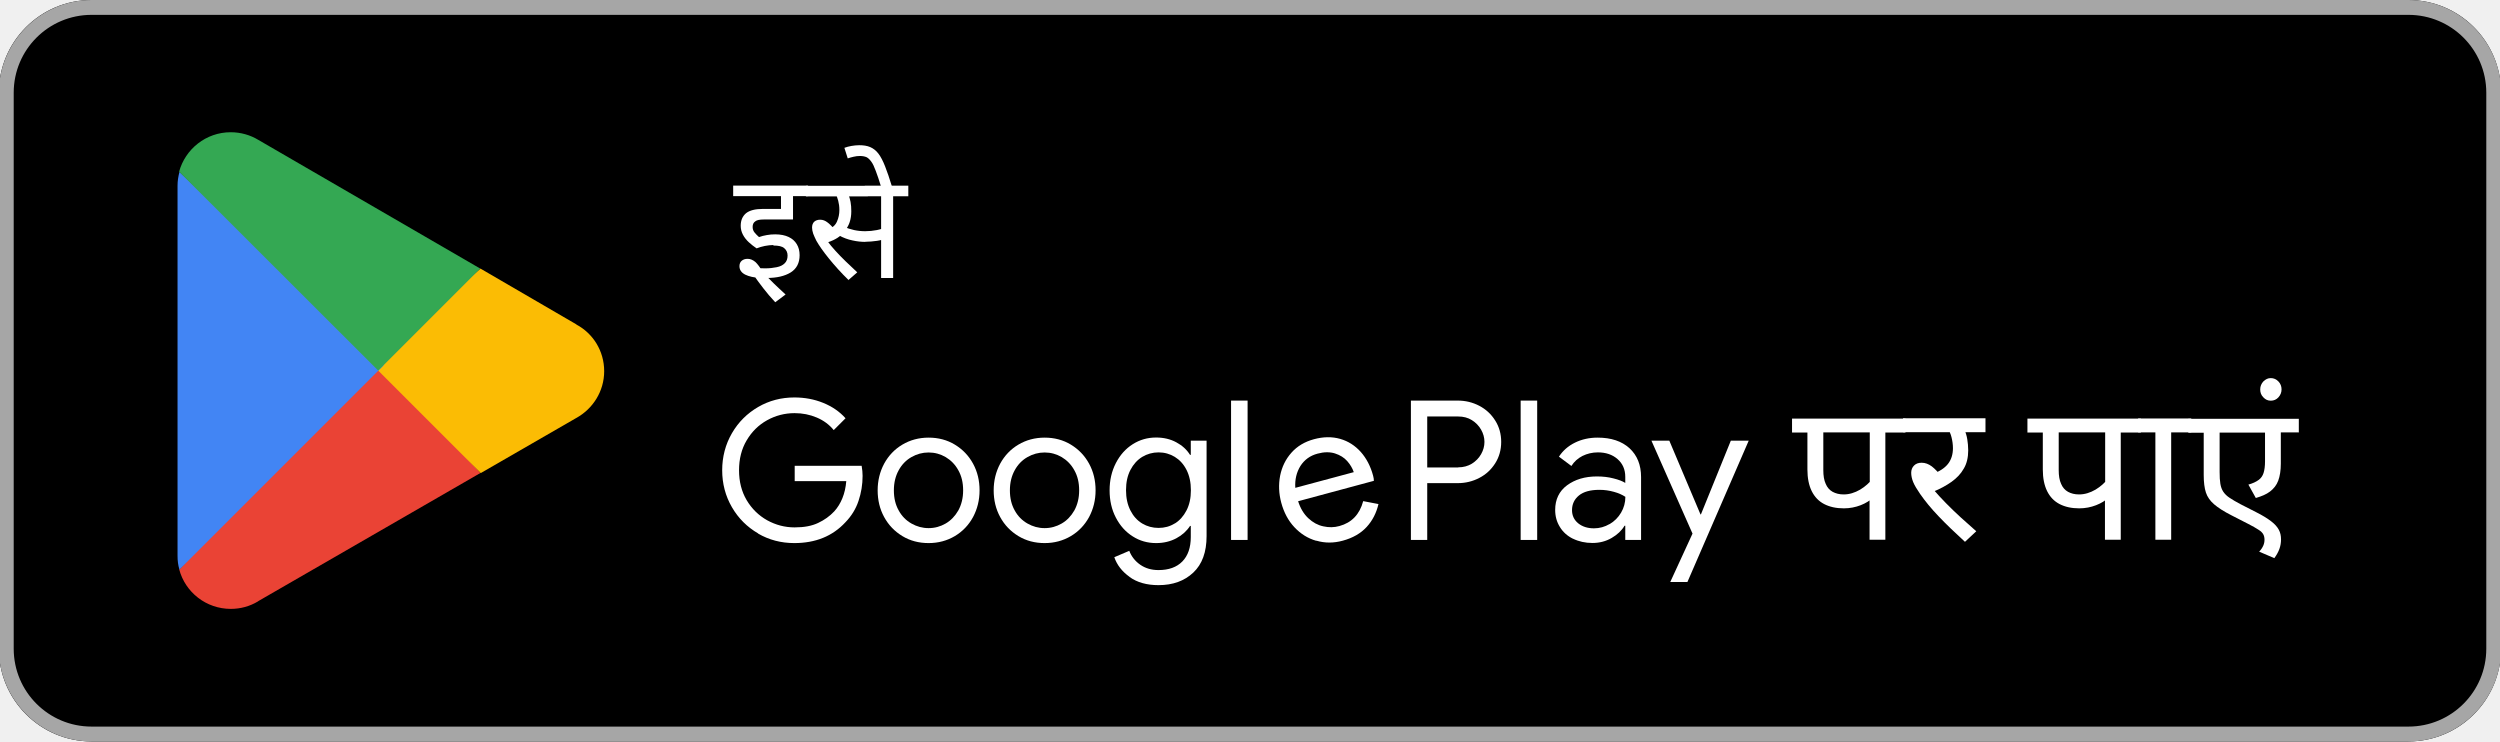
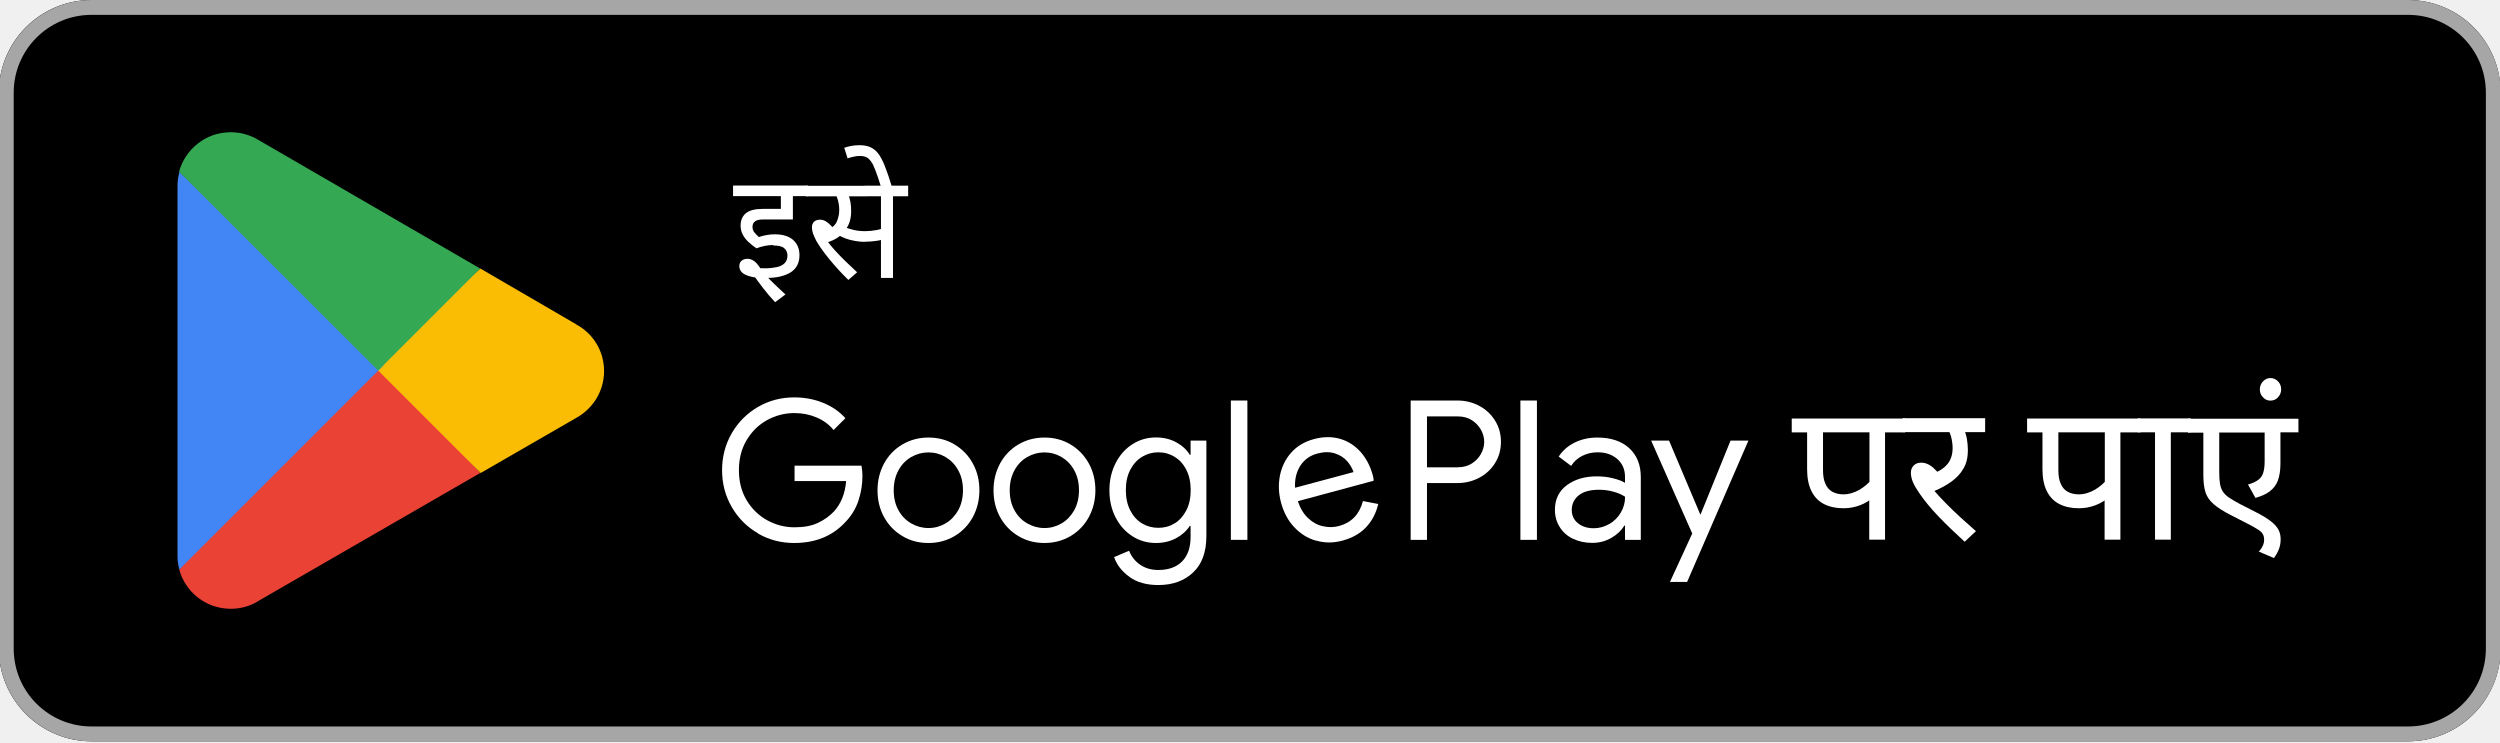
- <svg xmlns="http://www.w3.org/2000/svg" id="artwork" version="1.1" viewBox="0 0 238.96 70.87">
+ <svg xmlns="http://www.w3.org/2000/svg" id="artwork" version="1.1" viewBox="0 0 239 71">
  <defs>
    <style>
      .st0 {
        fill: #4285f4;
      }

      .st1 {
        isolation: isolate;
      }

      .st2 {
        fill: #a6a6a6;
      }

      .st3 {
        fill: #34a853;
      }

      .st4 {
        fill: #fbbc04;
      }

      .st5 {
        fill: #fff;
      }

      .st6 {
        fill: #ea4335;
      }
    </style>
  </defs>
  <g>
    <rect x="-.11" y="0" width="239.17" height="70.87" rx="8.86" ry="8.86" />
    <path class="st2" d="M230.21,1.42c4.11,0,7.44,3.33,7.44,7.44v53.15c0,4.11-3.33,7.44-7.44,7.44H8.75c-4.11,0-7.44-3.33-7.44-7.44V8.86C1.31,4.75,4.64,1.42,8.75,1.42h221.46M230.21,0H8.75C3.88,0-.11,3.99-.11,8.86v53.15c0,4.87,3.99,8.86,8.86,8.86h221.46c4.87,0,8.86-3.99,8.86-8.86V8.86C239.07,3.99,235.08,0,230.21,0h0Z" />
  </g>
  <g class="st1">
    <g class="st1">
      <path class="st5" d="M72.47,50.99c-1.05-.61-1.89-1.44-2.51-2.51s-.93-2.25-.93-3.53.31-2.47.93-3.54c.62-1.07,1.46-1.9,2.51-2.51s2.21-.91,3.46-.91c.98,0,1.9.17,2.76.52.86.35,1.57.84,2.13,1.47l-1.13,1.13c-.42-.52-.96-.92-1.62-1.2-.66-.28-1.36-.42-2.12-.42-.94,0-1.82.23-2.63.68-.81.45-1.46,1.09-1.95,1.92-.49.82-.73,1.78-.73,2.86s.24,2.03.73,2.86c.49.82,1.14,1.46,1.96,1.92.82.45,1.69.68,2.62.68s1.64-.14,2.24-.42,1.12-.65,1.55-1.11c.32-.35.58-.77.78-1.26.2-.49.32-1.03.37-1.63h-4.93v-1.47h6.4c.06.35.09.67.09.97,0,.82-.13,1.62-.39,2.39-.26.78-.68,1.45-1.25,2.04-1.23,1.33-2.86,1.99-4.89,1.99-1.25,0-2.41-.3-3.46-.91Z" />
      <path class="st5" d="M86.25,51.24c-.74-.45-1.32-1.05-1.74-1.82-.42-.77-.62-1.62-.62-2.55s.21-1.78.62-2.55c.42-.77,1-1.38,1.74-1.82s1.58-.67,2.51-.67,1.77.22,2.51.67,1.32,1.05,1.74,1.82.62,1.62.62,2.55-.21,1.78-.62,2.55c-.42.77-1,1.38-1.74,1.82s-1.58.67-2.51.67-1.77-.22-2.51-.67ZM90.39,50.04c.5-.29.9-.71,1.21-1.25.3-.55.46-1.18.46-1.92s-.15-1.37-.46-1.92c-.3-.55-.71-.96-1.21-1.26-.5-.29-1.04-.44-1.63-.44s-1.13.15-1.64.44c-.51.29-.92.71-1.22,1.26-.3.54-.46,1.18-.46,1.92s.15,1.37.46,1.92c.3.55.71.96,1.22,1.25.51.29,1.05.44,1.64.44s1.13-.15,1.63-.44Z" />
      <path class="st5" d="M97.34,51.24c-.74-.45-1.32-1.05-1.74-1.82-.42-.77-.62-1.62-.62-2.55s.21-1.78.62-2.55c.42-.77,1-1.38,1.74-1.82s1.58-.67,2.51-.67,1.77.22,2.51.67,1.32,1.05,1.74,1.82.62,1.62.62,2.55-.21,1.78-.62,2.55c-.42.77-1,1.38-1.74,1.82s-1.58.67-2.51.67-1.77-.22-2.51-.67ZM101.48,50.04c.5-.29.9-.71,1.21-1.25.3-.55.46-1.18.46-1.92s-.15-1.37-.46-1.92c-.3-.55-.71-.96-1.21-1.26-.5-.29-1.04-.44-1.63-.44s-1.13.15-1.64.44c-.51.29-.92.71-1.22,1.26-.3.54-.46,1.18-.46,1.92s.15,1.37.46,1.92c.3.55.71.96,1.22,1.25.51.29,1.05.44,1.64.44s1.13-.15,1.63-.44Z" />
      <path class="st5" d="M107.97,55.14c-.73-.52-1.21-1.15-1.46-1.88l1.43-.61c.21.54.56.99,1.05,1.33.49.34,1.07.51,1.74.51.98,0,1.74-.27,2.28-.82.54-.55.81-1.33.81-2.34v-1.06h-.07c-.31.48-.75.88-1.31,1.18-.56.3-1.21.46-1.93.46-.82,0-1.57-.21-2.24-.64-.68-.43-1.21-1.02-1.61-1.79-.4-.76-.6-1.64-.6-2.61s.2-1.83.6-2.61c.4-.77.93-1.37,1.61-1.8.68-.43,1.42-.64,2.24-.64.72,0,1.36.15,1.93.46.56.3,1,.7,1.31,1.2h.07v-1.36h1.51v9.12c0,1.53-.42,2.69-1.27,3.49s-1.95,1.2-3.33,1.2c-1.12,0-2.04-.26-2.76-.78ZM112.29,50.04c.47-.29.84-.71,1.12-1.25s.42-1.18.42-1.93-.14-1.4-.42-1.95-.65-.95-1.12-1.24c-.46-.28-.98-.43-1.55-.43s-1.09.15-1.56.43c-.47.29-.85.71-1.13,1.25-.28.54-.42,1.18-.42,1.93s.14,1.39.42,1.94c.28.55.65.96,1.13,1.25.47.28.99.42,1.56.42s1.09-.14,1.55-.43Z" />
      <path class="st5" d="M117.67,38.29h1.58v13.32h-1.58v-13.32Z" />
      <path class="st5" d="M134.86,38.29h4.48c.74,0,1.43.17,2.06.5s1.14.8,1.52,1.41c.38.6.57,1.28.57,2.04s-.19,1.44-.57,2.04c-.38.6-.88,1.07-1.52,1.4-.63.33-1.32.5-2.06.5h-2.92v5.43h-1.56v-13.32ZM139.38,44.67c.5,0,.93-.12,1.31-.35.38-.24.67-.54.88-.91.21-.37.32-.76.32-1.17s-.11-.8-.32-1.17c-.21-.37-.51-.68-.88-.91-.38-.24-.82-.35-1.31-.35h-2.96v4.87h2.96Z" />
      <path class="st5" d="M145.35,38.29h1.58v13.32h-1.58v-13.32Z" />
      <path class="st5" d="M150.36,51.5c-.55-.27-.97-.65-1.26-1.13-.3-.48-.45-1.02-.45-1.63,0-1,.38-1.79,1.13-2.35.76-.56,1.71-.85,2.86-.85.57,0,1.1.06,1.59.19.49.12.87.27,1.12.43v-.58c0-.71-.25-1.27-.74-1.7s-1.12-.64-1.88-.64c-.53,0-1.02.12-1.47.34-.45.23-.8.55-1.06.96l-1.19-.89c.37-.57.88-1.02,1.53-1.34s1.37-.48,2.17-.48c1.29,0,2.3.34,3.04,1.01.74.68,1.11,1.6,1.11,2.76v6.01h-1.51v-1.36h-.07c-.27.46-.68.85-1.23,1.17-.55.32-1.16.48-1.84.48s-1.31-.14-1.86-.41ZM153.85,50.1c.46-.27.83-.64,1.1-1.1s.41-.96.41-1.51c-.3-.2-.66-.36-1.1-.48-.43-.12-.89-.19-1.38-.19-.87,0-1.52.18-1.96.54s-.66.83-.66,1.4c0,.52.2.94.59,1.26.4.32.9.48,1.51.48.53,0,1.03-.14,1.49-.41Z" />
      <path class="st5" d="M161.78,51.01l-3.93-8.89h1.71l2.98,7.05h.04l2.86-7.05h1.71l-5.86,13.51h-1.64l2.12-4.61Z" />
    </g>
    <g class="st1">
      <path class="st5" d="M180.21,41.33v10.26h-1.51v-4.54l.35.5c-.32.3-.71.55-1.2.74s-1.03.3-1.61.3c-.73,0-1.36-.14-1.88-.41s-.92-.69-1.19-1.24c-.27-.55-.41-1.24-.41-2.06v-3.54h-1.47v-1.33h10.84v1.33h-1.93v-.02ZM178.71,41.33h-4.43v3.61c0,.53.07.97.23,1.31.14.34.37.6.66.76.3.16.64.25,1.05.25.55,0,1.06-.16,1.58-.46.5-.3.9-.67,1.22-1.08l-.3.97v-5.37Z" />
      <path class="st5" d="M187.16,41.33l.6-.28c.14.32.23.62.28.94.05.32.09.67.09,1.06,0,.67-.14,1.28-.43,1.75-.28.5-.67.9-1.17,1.26-.5.35-1.08.67-1.75.94l.04-.19c.35.41.74.83,1.19,1.29.44.44.9.9,1.4,1.35l1.49,1.33-1.08,1.01c-.97-.89-1.82-1.7-2.52-2.44-.71-.74-1.29-1.45-1.77-2.14-.3-.44-.53-.81-.66-1.13s-.19-.62-.19-.89.09-.51.27-.69c.18-.18.41-.27.73-.27.34,0,.66.12.97.35.3.23.62.57.92.97l-.92-.23c.71-.23,1.22-.57,1.54-.97s.48-.92.48-1.51c0-.35-.05-.71-.14-1.06s-.21-.6-.34-.74l.83.27h-5.12v-1.33h7.88v1.33h-2.6l-.02.04Z" />
    </g>
    <g class="st1">
      <path class="st5" d="M202.71,41.33v10.26h-1.51v-4.54l.35.5c-.3.3-.71.55-1.2.74s-1.03.3-1.61.3c-.73,0-1.36-.14-1.88-.41s-.92-.69-1.19-1.24c-.27-.55-.41-1.24-.41-2.06v-3.54h-1.47v-1.33h10.84v1.33h-1.93v-.02ZM201.21,41.33h-4.43v3.61c0,.53.07.97.23,1.31.14.34.37.6.66.76s.64.25,1.05.25c.55,0,1.06-.16,1.58-.46.5-.3.9-.67,1.22-1.08l-.3.97v-5.37Z" />
      <path class="st5" d="M207.53,41.33v10.26h-1.51v-10.26h-1.65v-1.33h5.08v1.33h-1.93Z" />
      <path class="st5" d="M219.76,41.33h-1.75v2.99c0,.66-.09,1.2-.25,1.63s-.43.76-.78,1.03-.81.46-1.36.62l-.71-1.28c.43-.12.74-.27.97-.44.23-.16.39-.39.48-.67s.14-.66.14-1.1v-2.76h-4.34v3.76c0,.46.02.83.07,1.13s.14.55.28.76.34.41.6.58c.27.18.62.39,1.06.62l1.45.74c.64.32,1.12.62,1.47.89.35.27.58.53.73.81s.21.58.21.92c0,.32-.05.62-.16.92s-.27.58-.48.87l-1.45-.62c.18-.19.3-.37.39-.57s.12-.39.12-.58-.04-.37-.12-.51c-.07-.14-.23-.3-.46-.44-.23-.16-.57-.34-1.01-.57l-1.58-.81c-.73-.37-1.28-.73-1.65-1.05s-.64-.69-.78-1.12-.21-.99-.21-1.68v-4.04h-1.47v-1.33h10.56v1.33l.02-.04Z" />
      <path class="st5" d="M216.04,37.22c0-.3.11-.55.3-.76.21-.21.44-.32.71-.32.28,0,.53.11.73.32s.3.46.3.76-.11.55-.3.76-.44.32-.73.32-.51-.11-.71-.32c-.21-.21-.3-.46-.3-.76Z" />
    </g>
  </g>
  <g class="st1">
    <path class="st5" d="M125.81,51.69c-.81-.23-1.5-.67-2.09-1.3-.59-.63-1-1.41-1.25-2.33-.24-.89-.27-1.75-.11-2.59.17-.84.52-1.57,1.08-2.2.55-.62,1.27-1.05,2.16-1.29.9-.24,1.73-.25,2.5-.03s1.42.64,1.97,1.25c.54.61.94,1.37,1.18,2.28.05.18.07.34.07.48l-7.24,1.95c.22.69.55,1.23.98,1.63.43.4.9.66,1.43.77.53.12,1.04.11,1.54-.03,1.17-.32,1.93-1.11,2.27-2.38l1.46.28c-.2.85-.57,1.58-1.13,2.19-.56.61-1.32,1.05-2.28,1.31-.87.24-1.72.24-2.52,0ZM129.4,45.13c-.13-.38-.34-.73-.63-1.06-.29-.33-.68-.57-1.17-.73-.48-.15-1.04-.15-1.66.02-.72.19-1.26.59-1.64,1.18-.37.6-.54,1.29-.49,2.09l5.59-1.5Z" />
  </g>
  <g>
    <path class="st6" d="M36,34.41l-18.87,20.02h0c.58,2.18,2.57,3.77,4.93,3.77.94,0,1.82-.25,2.59-.71l.05-.04,21.22-12.24-9.94-10.82h.02v.02Z" />
    <path class="st4" d="M55.1,31h-.02l-9.16-5.33-10.33,9.19,10.36,10.36,9.12-5.26c1.59-.87,2.68-2.55,2.68-4.48s-1.06-3.61-2.66-4.46h0v-.02Z" />
    <path class="st0" d="M17.15,16.44c-.11.43-.18.85-.18,1.31v35.38c0,.46.05.89.18,1.31l19.51-19.51s-19.51-18.5-19.51-18.5Z" />
    <path class="st3" d="M36.14,35.43l9.76-9.76-21.21-12.3c-.76-.46-1.67-.73-2.64-.73-2.36,0-4.34,1.61-4.93,3.77h0l19.01,18.99h0v.02Z" />
  </g>
  <g>
    <path class="st5" d="M73.93,23.42c-.27,0-.55.04-.83.09s-.53.14-.78.23c-.27-.18-.51-.37-.74-.58s-.43-.46-.57-.73-.21-.55-.21-.85c0-.53.18-.92.51-1.2.34-.27.87-.41,1.59-.41h1.75v-1.22h-4.57v-1.01h7.16v1.01h-1.44v2.23h-2.8c-.37,0-.66.05-.81.18-.18.12-.25.3-.25.53,0,.19.05.37.18.53s.27.3.43.44c.23-.09.48-.14.74-.19s.53-.07.81-.07c.51,0,.94.09,1.28.25.34.16.6.39.78.69s.27.64.27,1.05c0,.74-.28,1.29-.85,1.65-.57.35-1.33.53-2.29.53h-.64c-.58-.04-1.06-.14-1.42-.32-.37-.19-.55-.46-.55-.81,0-.21.07-.39.21-.51.14-.12.32-.19.57-.19.27,0,.51.11.74.3.21.19.46.53.73.99.32.35.67.71,1.03,1.06.37.35.74.71,1.13,1.06l-.99.74c-.41-.44-.8-.89-1.15-1.35s-.69-.9-.99-1.38l-.37-.6c.23.04.51.05.81.07.32,0,.55.02.74.02.41,0,.76-.04,1.1-.11s.58-.19.76-.37c.19-.18.28-.43.28-.74,0-.3-.11-.53-.32-.71-.21-.18-.55-.25-1.03-.25l-.02-.04Z" />
    <path class="st5" d="M81.11,26.77c-.71-.69-1.33-1.38-1.88-2.06s-.94-1.24-1.2-1.7c-.12-.25-.23-.48-.3-.67-.07-.21-.11-.41-.11-.58,0-.25.07-.44.21-.57.14-.12.32-.19.57-.19s.48.09.71.27.46.41.69.71l-.67-.07c.43-.12.71-.37.87-.73s.23-.73.23-1.1c0-.34-.04-.62-.11-.89-.07-.25-.14-.46-.23-.6l.58.18h-3.44v-1.01h5.92v1.01h-2.36l.48-.21c.11.23.18.48.23.74s.07.57.07.9c0,.37-.05.73-.16,1.05s-.27.6-.5.85l-.05.11c-.18.19-.37.37-.62.53s-.55.3-.94.43l-.04-.16c.23.32.5.64.8.97s.62.66.96.99.73.69,1.12,1.06l-.87.76.04-.02ZM82.72,23.12c-.39,0-.8-.04-1.24-.14-.44-.09-.87-.25-1.29-.48l.39-.85c.39.16.74.27,1.06.34s.69.11,1.06.11.76-.04,1.12-.11.71-.19,1.06-.35v1.08c-.34.14-.67.25-1.05.3s-.74.09-1.13.09l.02.02ZM84.22,26.57v-7.81h-1.56v-1.01h4.16v1.01h-1.45v7.81s-1.15,0-1.15,0Z" />
    <path class="st5" d="M84.22,17.86c-.19-.64-.37-1.15-.51-1.52-.14-.39-.28-.69-.43-.89s-.28-.34-.46-.43c-.18-.07-.37-.11-.62-.11-.19,0-.41.02-.6.07s-.39.09-.57.16l-.32-1.01c.19-.07.43-.14.67-.18s.5-.07.74-.07c.41,0,.76.05,1.06.18.28.12.55.32.78.62s.44.71.64,1.22.43,1.17.67,1.97h-1.05l-.02-.02Z" />
  </g>
</svg>
